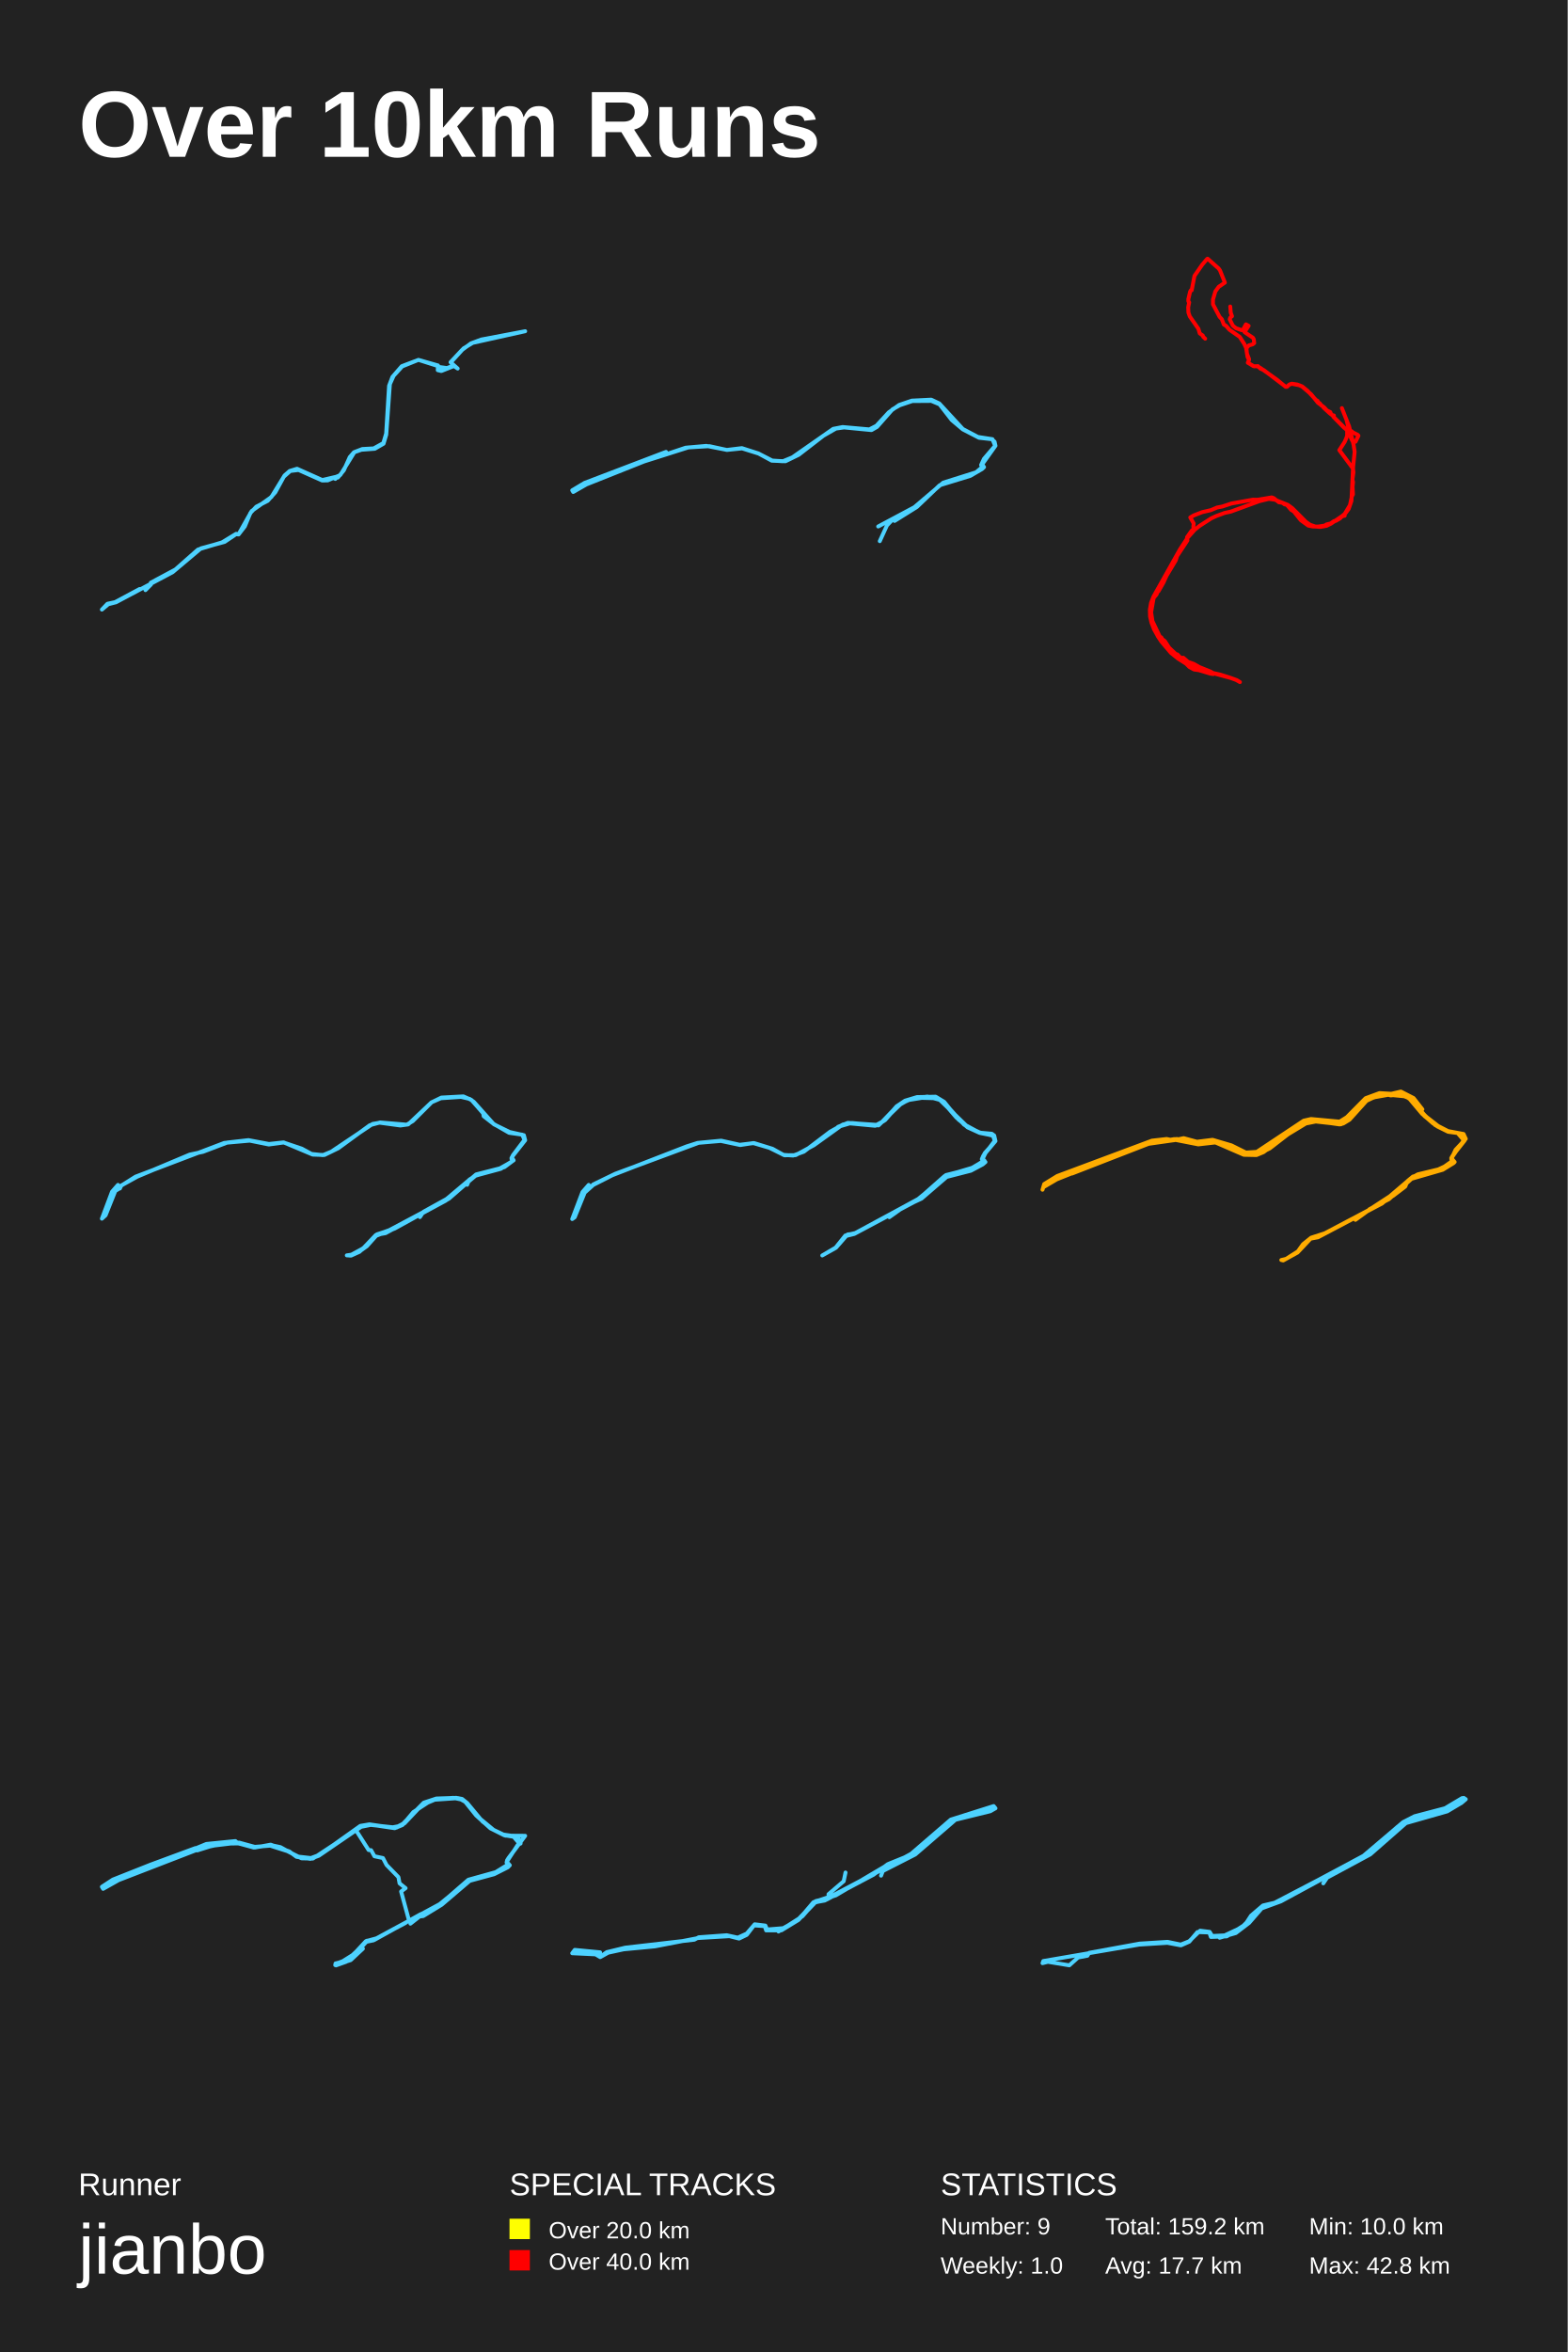
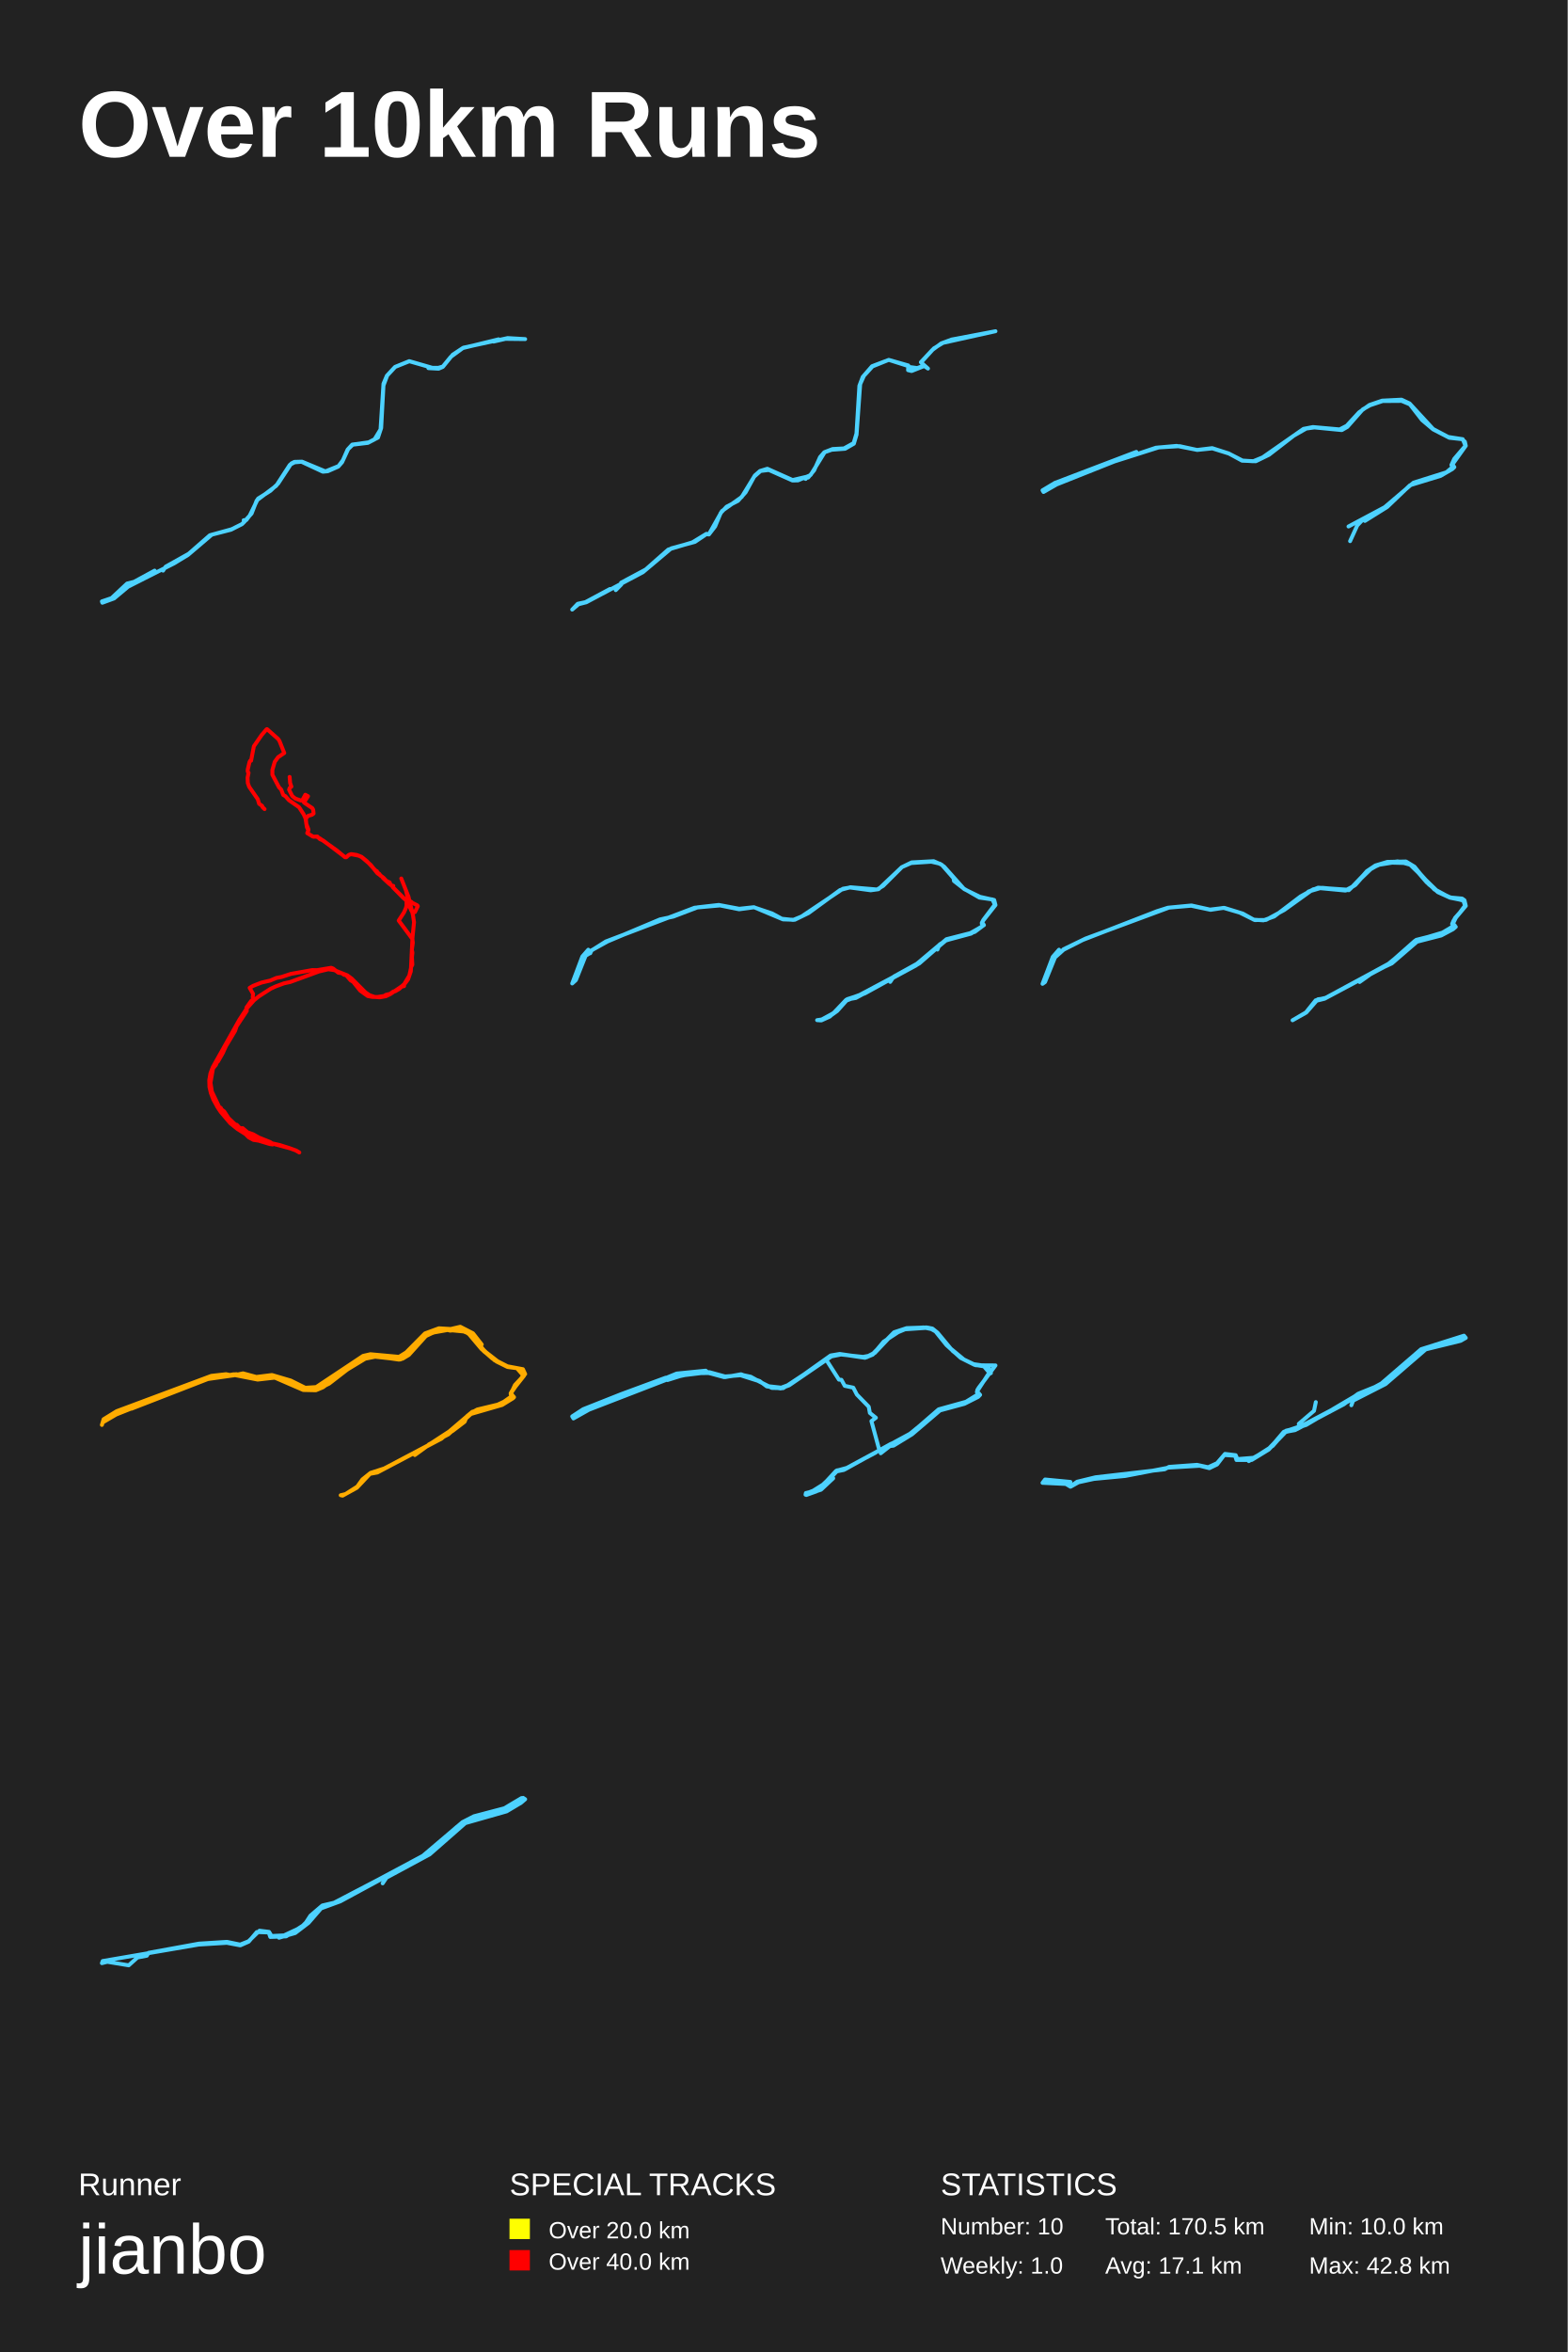
<svg xmlns="http://www.w3.org/2000/svg" baseProfile="full" height="300mm" version="1.1" viewBox="0,0,200,300" width="200mm">
  <defs />
  <rect fill="#222222" height="300" width="200" x="0" y="0" />
  <text fill="#FFFFFF" style="font-size:12px; font-family:Arial; font-weight:bold;" x="10" y="20">Over 10km Runs</text>
  <text fill="#FFFFFF" style="font-size:4px; font-family:Arial" x="10" y="280">Runner</text>
  <text fill="#FFFFFF" style="font-size:9px; font-family:Arial" x="10" y="290">jianbo</text>
  <text fill="#FFFFFF" style="font-size:4px; font-family:Arial" x="65" y="280">SPECIAL TRACKS</text>
  <rect fill="yellow" height="2.6" width="2.6" x="65" y="283" />
  <text fill="#FFFFFF" style="font-size:3px; font-family:Arial" x="70" y="285.5">Over 20.0 km</text>
  <rect fill="red" height="2.6" width="2.6" x="65" y="287" />
  <text fill="#FFFFFF" style="font-size:3px; font-family:Arial" x="70" y="289.5">Over 40.0 km</text>
  <text fill="#FFFFFF" style="font-size:4px; font-family:Arial" x="120" y="280">STATISTICS</text>
-   <text fill="#FFFFFF" style="font-size:3px; font-family:Arial" x="120" y="285">Number: 9</text>
+   <text fill="#FFFFFF" style="font-size:3px; font-family:Arial" x="120" y="285">Number: 10</text>
  <text fill="#FFFFFF" style="font-size:3px; font-family:Arial" x="120" y="290">Weekly: 1.0</text>
-   <text fill="#FFFFFF" style="font-size:3px; font-family:Arial" x="141" y="285">Total: 159.2 km</text>
-   <text fill="#FFFFFF" style="font-size:3px; font-family:Arial" x="141" y="290">Avg: 17.7 km</text>
+   <text fill="#FFFFFF" style="font-size:3px; font-family:Arial" x="141" y="285">Total: 170.5 km</text>
+   <text fill="#FFFFFF" style="font-size:3px; font-family:Arial" x="141" y="290">Avg: 17.1 km</text>
  <text fill="#FFFFFF" style="font-size:3px; font-family:Arial" x="167" y="285">Min: 10.0 km</text>
  <text fill="#FFFFFF" style="font-size:3px; font-family:Arial" x="167" y="290">Max: 42.8 km</text>
-   <polyline fill="none" points="18.557,75.27 19.262,74.558 19.237,74.321 22.368,72.645 25.255,70.099 28.322,69.182 30.119,68.091 30.44,68.138 32.108,65.181 34.623,63.394 36.304,60.642 36.959,60.072 37.895,59.788 41.116,61.227 42.875,60.816 42.785,61.085 42.618,61.006 43.106,60.911 43.863,59.993 44.62,58.301 45.159,57.684 46.224,57.273 47.674,57.194 48.906,56.514 49.265,55.296 49.637,49.207 50.061,48.084 51.254,46.708 53.385,45.901 55.874,46.613 55.9,47.182 55.964,46.803 57.016,46.945 57.85,46.644 58.389,47.008 57.478,46.202 58.928,44.651 60.083,43.797 61.405,43.307 67.0,42.247 60.301,43.734 59.146,44.43 57.504,46.233 57.94,46.676 56.298,47.325 55.848,47.214 55.874,46.692 53.385,45.901 51.306,46.739 50.215,47.941 49.74,49.001 49.278,55.438 48.932,56.593 47.815,57.241 46.096,57.368 45.21,57.684 43.413,60.594 41.809,61.274 41.104,61.29 38.088,59.946 37.036,60.072 36.214,60.8 35.124,62.793 34.148,63.884 32.698,64.627 31.941,65.434 31.235,67.142 30.44,68.17 30.106,68.138 28.656,69.118 25.64,69.941 22.034,72.977 14.797,76.82 13.808,77.073 13.0,77.753 13.706,77.01 14.681,76.804 17.812,75.128" stroke="#4dd2ff" stroke-linecap="round" stroke-linejoin="round" stroke-width="0.5" />
-   <polyline fill="none" points="112.239,69.024 113.149,67.029 113.655,66.494 114.089,66.174 114.133,66.441 116.981,64.659 119.872,61.898 123.776,60.704 125.28,59.831 125.54,59.582 125.308,59.225 127.0,56.856 126.884,56.339 126.523,56.018 124.904,55.84 122.836,54.771 121.419,53.577 119.872,51.581 118.817,51.136 116.388,51.154 114.798,51.688 113.872,52.205 111.892,54.45 111.183,54.86 107.684,54.521 106.643,54.664 105.053,55.573 101.887,58.014 100.21,58.833 98.46,58.762 96.754,57.836 94.643,57.158 92.72,57.39 90.508,56.909 87.819,57.069 82.152,58.869 74.807,61.791 73.13,62.753 73.0,62.539 74.576,61.595 84.581,57.782 84.971,57.64 85.029,57.925 87.472,57.105 90.104,56.873 92.749,57.39 94.672,57.194 96.783,57.853 98.518,58.744 99.877,58.833 101.092,58.334 106.296,54.7 107.496,54.468 110.908,54.771 111.805,54.308 113.381,52.597 114.711,51.653 116.33,51.1 118.802,50.976 119.829,51.457 122.836,54.717 124.759,55.733 126.61,56.018 126.957,56.856 125.525,58.53 125.164,59.314 125.395,59.51 124.528,60.241 120.335,61.559 116.648,64.695 112.036,67.154" stroke="#4dd2ff" stroke-linecap="round" stroke-linejoin="round" stroke-width="0.5" />
-   <polyline fill="none" points="153.753,43.2 153.487,42.949 153.449,42.798 153.06,42.524 152.885,41.936 151.785,40.353 151.614,39.864 151.586,39.195 151.709,38.572 151.605,38.426 151.605,38.164 151.828,37.204 151.922,37.029 152.032,37.029 152.387,35.189 153.373,33.763 154.004,33.023 154.066,33.0 155.46,34.234 155.64,34.479 156.266,36.045 155.479,36.581 155.052,37.169 154.749,38.205 154.749,38.816 155.593,40.417 155.872,40.708 156.138,41.401 156.394,41.541 156.868,42.07 158.158,42.967 158.736,43.863 159.026,44.492 159.078,45.091 159.357,45.819 159.244,46.29 159.922,46.71 160.396,46.721 160.832,46.954 162.909,48.432 164.019,49.34 164.199,49.329 164.512,49.038 164.796,48.939 165.503,49.049 166.124,49.288 166.826,49.864 167.893,51.017 168.097,51.133 168.13,51.261 168.414,51.482 168.523,51.674 168.941,51.971 169.291,52.355 169.713,52.559 169.78,52.751 170.102,53.089 170.169,53.024 170.14,53.147 170.287,53.327 171.866,54.904 171.861,55.55 171.781,55.83 171.544,56.371 170.866,57.418 172.611,59.769 172.668,60.246 172.54,61.154 172.615,61.503 172.554,62.097 172.606,63.068 172.473,63.284 172.222,64.436 171.548,65.559 171.553,65.774 171.231,65.855 170.937,66.135 170.42,66.437 170.188,66.461 169.766,66.763 169.239,66.891 168.988,67.042 168.158,67.165 167.471,67.153 166.906,67.042 165.949,66.35 165.057,65.233 164.725,65.041 164.166,64.389 163.872,64.331 163.616,64.139 163.146,64.063 162.515,63.546 162.25,63.441 160.458,63.743 159.846,63.732 157.105,64.221 155.924,64.61 155.275,64.733 154.474,65.07 153.369,65.326 152.278,65.751 151.851,66.001 152.292,66.781 152.24,67.17 152.307,67.444 152.032,67.682 151.434,68.526 151.486,68.933 150.178,70.917 149.988,71.493 148.821,73.442 148.423,74.32 147.792,75.425 147.664,75.501 147.551,75.821 147.176,76.275 146.854,78.101 147.029,79.23 147.977,81.225 148.162,81.3 148.267,81.51 148.599,81.76 149.153,82.615 150.031,83.447 150.206,83.47 150.064,83.499 150.253,83.516 150.533,83.825 150.784,83.923 150.955,83.894 151.572,84.424 152.297,84.68 153.023,85.092 154.469,85.674 154.805,85.889 154.782,85.976 154.421,85.924 152.989,85.494 152.335,85.395 151.738,85.075 151.325,84.662 150.282,83.999 149.386,83.278 148.167,81.841 147.679,81.108 148.414,82.074 149.76,83.476 150.898,84.325 151.61,84.743 152.98,85.389 156.996,86.471 157.712,86.732 158.186,87.0 157.788,86.756 156.911,86.436 155.673,86.046 153.786,85.627 152.197,85.011 151.344,84.581 150.343,83.906 149.073,82.772 147.612,80.957 147.223,80.259 146.901,79.416 146.721,78.636 146.697,77.776 146.844,76.915 147.148,76.118 150.543,70.062 151.505,68.596 152.401,67.589 153.018,67.089 154.535,66.111 155.161,65.821 156.237,65.425 157.02,65.256 160.68,63.918 161.88,63.633 162.648,63.743 164.298,64.401 164.877,64.826 166.641,66.594 167.158,66.943 167.803,67.159 168.457,67.211 169.244,67.066 169.813,66.786 171.245,65.809 171.686,65.425 172.061,64.913 172.411,63.895 172.62,59.618 172.819,57.628 172.687,56.737 172.113,54.386 171.193,52.053 171.795,53.589 172.317,55.777 172.478,56.15 172.549,56.254 172.748,56.237 172.933,56.342 173.303,55.585 173.246,55.48 172.563,55.137 172.473,55.021 171.767,54.77 171.473,54.555 170.102,53.158 170.173,52.995 170.083,53.054 169.633,52.71 168.831,51.965 168.803,51.861 168.139,51.377 167.281,50.301 166.133,49.317 165.773,49.143 164.81,48.956 164.474,49.061 164.156,49.346 164.033,49.335 161.235,47.21 160.808,47.03 160.481,46.698 159.979,46.727 159.192,46.267 159.339,45.918 159.154,45.51 158.983,44.445 159.324,44.055 159.808,43.921 160.007,43.764 159.955,43.287 159.851,43.083 158.774,42.361 159.296,41.558 158.95,41.372 158.613,41.995 158.423,42.117 157.684,41.861 157.281,41.535 156.882,40.731 156.958,40.499 157.176,40.336 157.015,39.881 156.949,39.096" stroke="red" stroke-linecap="round" stroke-linejoin="round" stroke-width="0.5" />
-   <polyline fill="none" points="53.572,155.239 54.026,154.561 57.273,152.764 60.74,149.797 63.794,149.017 65.184,148.237 65.473,147.898 65.253,147.712 65.445,147.339 66.917,145.389 66.615,144.727 64.95,144.49 62.941,143.337 61.703,142.371 61.648,142.015 60.149,140.302 59.117,139.844 56.31,139.997 55.058,140.607 52.664,142.998 51.894,143.456 48.496,143.168 47.175,143.524 43.157,146.457 41.383,147.322 39.897,147.271 36.182,145.711 34.311,145.914 31.697,145.423 29.014,145.728 25.891,146.915 24.199,147.271 17.513,150.085 15.366,151.272 15.298,151.543 14.706,151.916 13.468,155.019 13.0,155.443 14.293,152.001 15.05,151.136 15.298,151.594 15.463,151.238 17.292,150.085 28.615,145.779 31.862,145.49 34.297,145.982 36.182,145.728 38.494,146.508 39.745,147.186 41.19,147.339 42.263,146.898 47.546,143.354 48.441,143.202 51.082,143.558 52.073,143.422 55.044,140.607 56.241,140.082 58.814,139.912 59.915,140.167 60.451,140.54 63.01,143.405 65.019,144.388 66.835,144.795 67.0,145.44 65.432,147.423 65.253,147.813 65.528,148 63.891,149.085 60.685,149.95 56.847,153.154 49.183,157.291 48.152,157.477 45.868,159.664 44.781,160.156 44.244,160.122 45.042,160.003 46.363,159.189 48.083,157.443 49.761,156.901 56.53,153.306 59.791,150.56 59.598,151.119 59.86,150.475 60.946,149.78 63.863,149.017 65.377,148.101 64.358,148.864 60.616,149.983 57.287,152.883 50.367,156.697 47.986,157.63 46.803,158.952 45.744,159.715 44.616,160.156 46.336,159.223 47.945,157.528 49.679,156.901 56.626,153.205 59.13,151.187 57.025,153.035 55.595,153.815" stroke="#4dd2ff" stroke-linecap="round" stroke-linejoin="round" stroke-width="0.5" />
-   <polyline fill="none" points="113.455,155.253 115.284,153.949 117.567,152.881 120.771,150.119 123.865,149.323 125.364,148.526 125.721,148.221 125.295,147.848 125.377,147.543 126.904,145.51 126.642,144.73 124.965,144.493 123.439,143.798 121.995,142.527 120.125,140.358 118.323,139.866 116.357,140.121 115.009,140.731 112.08,143.544 108.464,143.29 107.432,143.493 103.843,146.069 101.506,147.34 100.076,147.357 98.164,146.408 96.088,145.798 94.438,146.052 91.963,145.527 88.992,145.781 87.604,146.221 78.129,149.899 75.695,151.136 74.595,152.119 73.316,155.27 73.0,155.491 74.306,152.051 75.104,151.136 75.269,151.525 75.695,151.068 78.5,149.712 89.144,145.764 92.004,145.493 94.369,146.018 96.198,145.798 98.549,146.526 99.952,147.306 101.189,147.391 102.551,146.899 105.92,144.34 107.556,143.425 108.697,143.239 111.791,143.527 112.727,143.002 114.39,141.104 115.6,140.392 116.838,140.019 119.684,140.087 123.246,143.544 124.841,144.408 126.807,144.9 126.986,145.561 125.735,147.052 125.336,147.865 125.405,148.204 123.989,149.068 120.647,150.068 116.742,153.254 108.986,157.389 107.969,157.643 106.649,159.151 104.902,160.134 106.607,159.134 107.845,157.592 109.069,157.321 117.292,152.847 120.51,150 124.154,148.916 125.529,148.035 125.254,147.848 125.474,147.357 126.945,145.561 126.794,144.866 125.02,144.51 122.998,143.459 120.358,140.527 119.382,140.036 118.021,139.968 115.82,140.324 114.487,141.087 112.905,142.883 111.668,143.595 108.422,143.29 106.91,143.73 108.161,143.222 111.819,143.476 112.52,143.103 114.5,141.036 115.463,140.392 116.989,139.934 119.368,139.883 120.455,140.544 122.311,142.832 123.562,143.781 125.047,144.476 126.532,144.612 126.835,144.832 127.0,145.544 125.625,147.086 125.322,147.797 125.597,148.035 123.769,149.102 120.675,149.882 117.374,152.813 109.124,157.27 108.106,157.507 107.556,157.965 108.134,157.456 108.849,157.372" stroke="#4dd2ff" stroke-linecap="round" stroke-linejoin="round" stroke-width="0.5" />
-   <polyline fill="none" points="172.922,155.589 174.946,154.121 177.199,152.954 180.083,150.354 184.058,149.205 185.436,148.356 185.579,148.214 185.149,147.701 186.813,145.42 186.555,144.624 184.804,144.306 182.81,143.28 181.418,142.06 179.739,140.062 178.576,139.602 177.428,139.725 176.639,139.513 174.458,140.274 172.162,142.82 171.373,143.298 170.899,143.422 167.914,142.997 166.867,143.139 164.298,144.695 161.988,146.481 160.323,147.295 158.773,147.277 155.444,145.774 154.238,145.668 153.019,145.951 150.723,145.314 149.79,145.296 146.776,145.809 142.572,147.33 134.822,150.425 133.1,151.433 133.0,151.751 133.215,151.026 134.88,150 146.963,145.491 148.843,145.279 149.689,145.455 151.01,145.173 152.703,145.632 154.698,145.385 157.094,146.092 158.945,147.012 160.337,146.923 166.321,142.944 167.254,142.732 170.913,143.068 171.817,142.502 174.214,140.079 175.993,139.425 177.5,139.513 178.72,139.23 180.341,140.062 181.461,141.494 181.231,141.742 183.097,143.51 184.847,144.341 185.952,144.518 186.569,145.226 186.9,145.208 185.221,147.648 185.364,148.073 183.986,149.081 180.241,150.177 176.323,153.502 168.144,157.817 167.197,157.993 165.532,159.762 163.71,160.77 163.466,160.717 164.068,160.575 165.575,159.62 166.235,158.701 167.268,157.87 169.019,157.304 174.515,154.404 177.5,152.459 177.701,152.547 179.28,151.344 179.552,150.655 179.997,150.283 180.887,149.788 183.9,149.063 185.378,148.02 185.163,147.808 185.264,147.489 186.842,145.491 186.77,144.872 186.34,144.571 184.747,144.359 183.355,143.669 181.733,142.361 180.112,140.362 179.351,139.849 177.141,139.637 175.261,139.973 174.329,140.415 171.975,142.891 171.071,143.404 167.857,143.05 166.092,143.404 161.184,146.959 160.294,147.33 158.687,147.295 155.056,145.721 152.875,145.968 149.991,145.402 146.518,145.898 136.774,149.682 146.805,145.721 150.149,145.279 152.961,145.951 154.812,145.615 156.821,146.234 159.046,147.295 160.495,147.189 166.436,143.174 167.197,142.997 171.086,143.28 172.09,142.644 173.755,140.822 174.731,140.15 175.993,139.725 178.691,139.513 179.724,139.902 181.877,142.378 183.556,143.687 184.733,144.271 186.713,144.642 187.0,145.261 185.694,146.658 185.149,147.825 185.264,148.144 184.761,148.568 183.212,149.293 180.255,150.071 176.481,153.29 174.702,154.245" stroke="#ffac00" stroke-linecap="round" stroke-linejoin="round" stroke-width="0.5" />
-   <polyline fill="none" points="52.36,245.365 53.532,244.449 53.99,244.396 56.349,242.952 59.923,239.904 63.04,239.058 64.784,238.177 65.041,237.913 64.627,237.56 64.698,237.261 67.0,234.16 64.484,234.142 62.968,233.402 60.752,231.57 59.351,229.825 58.493,229.35 55.105,229.579 52.732,231.129 51.345,232.785 50.358,233.191 47.384,232.75 46.069,233.014 40.679,236.697 39.607,237.102 37.82,236.838 36.905,236.151 34.531,235.287 32.501,235.657 30.557,235.041 29.241,234.988 25.567,235.781 15.13,239.815 13.157,240.925 13.0,240.661 14.401,239.745 19.248,237.824 24.924,235.728 24.938,235.974 26.983,235.305 30.5,235.023 32.501,235.569 34.803,235.393 35.775,235.604 37.948,236.803 39.664,236.996 40.793,236.574 45.969,232.891 47.127,232.697 49.929,233.103 50.787,232.944 51.402,232.627 54.061,229.931 55.662,229.402 58.207,229.314 58.951,229.455 59.608,229.984 61.553,232.327 62.825,233.332 64.226,234.001 65.442,234.177 66.071,234.917 66.414,234.812 66.414,235.146 66.071,235.287 64.77,237.296 64.655,237.595 64.913,237.754 63.397,238.811 59.894,239.763 55.419,243.427 53.618,244.185 47.756,247.444 46.784,247.638 45.168,249.364 43.324,250.404 45.125,249.276 46.67,247.603 48.028,247.233 56.277,242.775 59.751,239.763 63.24,238.794 64.612,237.948 64.87,237.719 64.627,237.543 64.841,237.032 66.357,235.023 66.099,234.371 64.326,234.089 62.568,233.208 60.809,231.622 59.508,229.931 58.894,229.543 57.807,229.314 55.705,229.455 53.804,230.248 51.602,232.574 50.573,233.12 47.27,232.768 46.069,232.997 39.907,237.067 38.463,237.032 36.662,236.115 34.331,235.375 32.373,235.657 30.428,235.129 29.413,235.146 27.068,235.428 25.153,236.027 25.081,235.71 26.325,235.199 30.028,234.829 30.385,235.129 32.444,235.622 34.446,235.375 36.461,236.01 38.363,236.961 39.564,237.049 40.808,236.574 45.383,233.402 47.027,235.974 47.342,235.992 47.77,236.767 48.857,236.996 49.315,237.877 50.83,239.428 50.973,240.221 51.745,240.837 51.173,241.26 52.188,244.995 47.642,247.497 46.77,247.673 44.439,249.875 42.824,250.492 42.867,250.686 44.153,250.228 46.298,248.554 44.739,250.016 42.766,250.65 42.809,250.439 43.81,250.192 45.197,249.259 46.77,247.55 47.699,247.409 51.731,245.277" stroke="#4dd2ff" stroke-linecap="round" stroke-linejoin="round" stroke-width="0.5" />
-   <polyline fill="none" points="112.4,239.243 112.631,238.651 116.761,236.544 121.89,232.117 126.328,231.028 127.0,230.649 126.827,230.436 121.66,232.022 116.819,236.189 114.436,237.538 113.495,237.704 106.637,241.752 104.063,242.604 101.854,244.9 99.683,246.226 97.743,246.226 97.57,245.682 96.187,245.587 95.265,246.794 94.285,247.268 93.055,246.96 89.079,247.197 83.546,248.262 79.551,248.64 77.591,249.067 76.573,249.635 75.978,249.28 73.0,249.138 73.327,248.711 76.554,249.019 76.573,249.587 77.418,248.996 79.762,248.427 88.58,247.41 89.137,247.102 92.71,246.841 94.131,247.149 95.265,246.628 96.283,245.445 97.647,245.611 97.858,246.108 99.914,245.942 101.7,244.948 104.063,242.486 105.542,242.131 116.108,236.568 121.295,232.094 126.769,230.365 121.506,232.117 116.338,236.402 105.504,242.273 103.871,242.699 102.372,244.427 99.318,246.368 102.027,244.687 103.775,242.628 106.311,241.776 111.689,238.935 113.38,237.728 116.3,236.544 121.179,232.283 126.347,230.602 121.525,232.094 116.55,236.378 113.745,237.893 113.265,237.775 111.44,239.124 105.216,242.415 103.928,242.652 105.734,241.989 105.696,241.61 107.636,239.953 107.867,238.84" stroke="#4dd2ff" stroke-linecap="round" stroke-linejoin="round" stroke-width="0.5" />
-   <polyline fill="none" points="168.818,240.225 169.304,239.501 174.811,236.532 179.367,232.54 184.631,231.043 186.474,229.945 187.0,229.496 186.737,229.321 184.429,230.793 179.306,232.29 174.123,236.682 163.472,242.396 160.901,243.294 159.22,245.24 156.507,246.986 154.483,247.061 154.28,246.487 152.762,246.437 151.729,247.66 150.656,248.134 148.935,247.81 145.331,248.034 133.101,250.13 133.0,250.404 133.688,250.23 136.422,250.679 137.535,249.681 138.73,249.456 138.953,249.082 145.391,247.909 148.955,247.685 150.636,248.034 151.709,247.61 153.106,246.263 154.321,246.412 154.645,246.936 156.71,246.837 158.775,245.614 159.605,244.342 161.124,243.044 162.622,242.695 173.718,236.906 179.002,232.415 180.46,231.667 184.348,230.644 186.534,229.346 183.963,230.968 179.488,232.166 174.062,236.757 163.412,242.52 160.962,243.418 159.362,245.265 157.661,246.562 155.596,247.161 158.411,245.839 161.184,243.069 162.622,242.77 174.649,236.333 178.314,232.989 173.92,236.832 165.72,241.148" stroke="#4dd2ff" stroke-linecap="round" stroke-linejoin="round" stroke-width="0.5" />
+   <polyline fill="none" points="20.805,72.784 21.132,72.28 24.069,70.636 26.772,68.271 29.545,67.507 30.902,66.829 31.23,66.497 31.09,66.353 31.417,66.339 31.862,65.748 32.915,63.599 34.495,62.604 35.478,61.681 37.163,59.114 37.56,58.912 38.532,58.884 41.515,60.124 43.189,59.446 43.75,58.696 44.347,57.341 44.932,56.706 47.026,56.418 47.787,56.028 48.548,54.774 48.922,48.947 49.355,47.923 50.396,46.799 52.21,46.063 55.159,46.914 55.919,46.914 56.493,46.755 57.499,45.529 59.114,44.347 64.765,43.121 67.0,43.251 64.484,43.222 62.975,43.568 63.607,43.279 59.02,44.404 57.756,45.241 56.493,46.799 55.954,47.029 54.655,46.957 54.585,46.755 52.222,46.077 50.42,46.799 49.402,47.895 48.922,49.164 48.629,54.586 48.22,55.812 46.933,56.49 45.002,56.721 44.417,57.283 43.645,58.956 43.153,59.518 41.808,60.109 41.188,60.167 38.461,58.898 37.584,58.97 36.975,59.287 35.244,61.955 32.751,63.83 32.096,65.503 30.867,66.858 29.475,67.565 27.018,68.199 23.987,70.78 22.209,71.861 16.346,74.832 14.556,76.331 13.059,76.879 13.0,76.706 14.229,76.288 16.218,74.428 17.095,74.212 19.728,72.784" stroke="#4dd2ff" stroke-linecap="round" stroke-linejoin="round" stroke-width="0.5" />
+   <polyline fill="none" points="78.557,75.27 79.262,74.558 79.237,74.321 82.368,72.645 85.255,70.099 88.322,69.182 90.119,68.091 90.44,68.138 92.108,65.181 94.623,63.394 96.304,60.642 96.959,60.072 97.895,59.788 101.116,61.227 102.875,60.816 102.785,61.085 102.618,61.006 103.106,60.911 103.863,59.993 104.62,58.301 105.159,57.684 106.224,57.273 107.674,57.194 108.906,56.514 109.265,55.296 109.637,49.207 110.061,48.084 111.254,46.708 113.385,45.901 115.874,46.613 115.9,47.182 115.964,46.803 117.016,46.945 117.85,46.644 118.389,47.008 117.478,46.202 118.928,44.651 120.083,43.797 121.405,43.307 127.0,42.247 120.301,43.734 119.146,44.43 117.504,46.233 117.94,46.676 116.298,47.325 115.848,47.214 115.874,46.692 113.385,45.901 111.306,46.739 110.215,47.941 109.74,49.001 109.278,55.438 108.932,56.593 107.815,57.241 106.096,57.368 105.21,57.684 103.413,60.594 101.809,61.274 101.104,61.29 98.088,59.946 97.036,60.072 96.214,60.8 95.124,62.793 94.148,63.884 92.698,64.627 91.941,65.434 91.235,67.142 90.44,68.17 90.106,68.138 88.656,69.118 85.64,69.941 82.034,72.977 74.797,76.82 73.808,77.073 73.0,77.753 73.706,77.01 74.681,76.804 77.812,75.128" stroke="#4dd2ff" stroke-linecap="round" stroke-linejoin="round" stroke-width="0.5" />
+   <polyline fill="none" points="172.239,69.024 173.149,67.029 173.655,66.494 174.089,66.174 174.133,66.441 176.981,64.659 179.872,61.898 183.776,60.704 185.28,59.831 185.54,59.582 185.308,59.225 187.0,56.856 186.884,56.339 186.523,56.018 184.904,55.84 182.836,54.771 181.419,53.577 179.872,51.581 178.817,51.136 176.388,51.154 174.798,51.688 173.872,52.205 171.892,54.45 171.183,54.86 167.684,54.521 166.643,54.664 165.053,55.573 161.887,58.014 160.21,58.833 158.46,58.762 156.754,57.836 154.643,57.158 152.72,57.39 150.508,56.909 147.819,57.069 142.152,58.869 134.807,61.791 133.13,62.753 133.0,62.539 134.576,61.595 144.581,57.782 144.971,57.64 145.029,57.925 147.472,57.105 150.104,56.873 152.749,57.39 154.672,57.194 156.783,57.853 158.518,58.744 159.877,58.833 161.092,58.334 166.296,54.7 167.496,54.468 170.908,54.771 171.805,54.308 173.381,52.597 174.711,51.653 176.33,51.1 178.802,50.976 179.829,51.457 182.836,54.717 184.759,55.733 186.61,56.018 186.957,56.856 185.525,58.53 185.164,59.314 185.395,59.51 184.528,60.241 180.335,61.559 176.648,64.695 172.036,67.154" stroke="#4dd2ff" stroke-linecap="round" stroke-linejoin="round" stroke-width="0.5" />
+   <polyline fill="none" points="33.753,103.2 33.487,102.949 33.449,102.798 33.06,102.524 32.885,101.936 31.785,100.353 31.614,99.864 31.586,99.195 31.709,98.572 31.605,98.426 31.605,98.164 31.828,97.204 31.922,97.029 32.032,97.029 32.387,95.189 33.373,93.763 34.004,93.023 34.066,93.0 35.46,94.234 35.64,94.479 36.266,96.045 35.479,96.581 35.052,97.169 34.749,98.205 34.749,98.816 35.593,100.417 35.872,100.708 36.138,101.401 36.394,101.541 36.868,102.07 38.158,102.967 38.736,103.863 39.026,104.492 39.078,105.091 39.357,105.819 39.244,106.29 39.922,106.71 40.396,106.721 40.832,106.954 42.909,108.432 44.019,109.34 44.199,109.329 44.512,109.038 44.796,108.939 45.503,109.049 46.124,109.288 46.826,109.864 47.893,111.017 48.097,111.133 48.13,111.261 48.414,111.482 48.523,111.674 48.941,111.971 49.291,112.355 49.713,112.559 49.78,112.751 50.102,113.089 50.169,113.024 50.14,113.147 50.287,113.327 51.866,114.904 51.861,115.55 51.781,115.83 51.544,116.371 50.866,117.418 52.611,119.769 52.668,120.246 52.54,121.154 52.615,121.503 52.554,122.097 52.606,123.068 52.473,123.284 52.222,124.436 51.548,125.559 51.553,125.774 51.231,125.855 50.937,126.135 50.42,126.437 50.188,126.461 49.766,126.763 49.239,126.891 48.988,127.042 48.158,127.165 47.471,127.153 46.906,127.042 45.949,126.35 45.057,125.233 44.725,125.041 44.166,124.389 43.872,124.331 43.616,124.139 43.146,124.063 42.515,123.546 42.25,123.441 40.458,123.743 39.846,123.732 37.105,124.221 35.924,124.61 35.275,124.733 34.474,125.07 33.369,125.326 32.278,125.751 31.851,126.001 32.292,126.781 32.24,127.17 32.307,127.444 32.032,127.682 31.434,128.526 31.486,128.933 30.178,130.917 29.988,131.493 28.821,133.442 28.423,134.32 27.792,135.425 27.664,135.501 27.551,135.821 27.176,136.275 26.854,138.101 27.029,139.23 27.977,141.225 28.162,141.3 28.267,141.51 28.599,141.76 29.153,142.615 30.031,143.447 30.206,143.47 30.064,143.499 30.253,143.516 30.533,143.825 30.784,143.923 30.955,143.894 31.572,144.424 32.297,144.68 33.023,145.092 34.469,145.674 34.805,145.889 34.782,145.976 34.421,145.924 32.989,145.494 32.335,145.395 31.738,145.075 31.325,144.662 30.282,143.999 29.386,143.278 28.167,141.841 27.679,141.108 28.414,142.074 29.76,143.476 30.898,144.325 31.61,144.743 32.98,145.389 36.996,146.471 37.712,146.732 38.186,147.0 37.788,146.756 36.911,146.436 35.673,146.046 33.786,145.627 32.197,145.011 31.344,144.581 30.343,143.906 29.073,142.772 27.612,140.957 27.223,140.259 26.901,139.416 26.721,138.636 26.697,137.776 26.844,136.915 27.148,136.118 30.543,130.062 31.505,128.596 32.401,127.589 33.018,127.089 34.535,126.111 35.161,125.821 36.237,125.425 37.02,125.256 40.68,123.918 41.88,123.633 42.648,123.743 44.298,124.401 44.877,124.826 46.641,126.594 47.158,126.943 47.803,127.159 48.457,127.211 49.244,127.066 49.813,126.786 51.245,125.809 51.686,125.425 52.061,124.913 52.411,123.895 52.62,119.618 52.819,117.628 52.687,116.737 52.113,114.386 51.193,112.053 51.795,113.589 52.317,115.777 52.478,116.15 52.549,116.254 52.748,116.237 52.933,116.342 53.303,115.585 53.246,115.48 52.563,115.137 52.473,115.021 51.767,114.77 51.473,114.555 50.102,113.158 50.173,112.995 50.083,113.054 49.633,112.71 48.831,111.965 48.803,111.861 48.139,111.377 47.281,110.301 46.133,109.317 45.773,109.143 44.81,108.956 44.474,109.061 44.156,109.346 44.033,109.335 41.235,107.21 40.808,107.03 40.481,106.698 39.979,106.727 39.192,106.267 39.339,105.918 39.154,105.51 38.983,104.445 39.324,104.055 39.808,103.921 40.007,103.764 39.955,103.287 39.851,103.083 38.774,102.361 39.296,101.558 38.95,101.372 38.613,101.995 38.423,102.117 37.684,101.861 37.281,101.535 36.882,100.731 36.958,100.499 37.176,100.336 37.015,99.881 36.949,99.096" stroke="red" stroke-linecap="round" stroke-linejoin="round" stroke-width="0.5" />
+   <polyline fill="none" points="113.572,125.239 114.026,124.561 117.273,122.764 120.74,119.797 123.794,119.017 125.184,118.237 125.473,117.898 125.253,117.712 125.445,117.339 126.917,115.389 126.615,114.727 124.95,114.49 122.941,113.337 121.703,112.371 121.648,112.015 120.149,110.302 119.117,109.844 116.31,109.997 115.058,110.607 112.664,112.998 111.894,113.456 108.496,113.168 107.175,113.524 103.157,116.457 101.383,117.322 99.897,117.271 96.182,115.711 94.311,115.914 91.697,115.423 89.014,115.728 85.891,116.915 84.199,117.271 77.513,120.085 75.366,121.272 75.298,121.543 74.706,121.916 73.468,125.019 73.0,125.443 74.293,122.001 75.05,121.136 75.298,121.594 75.463,121.238 77.292,120.085 88.615,115.779 91.862,115.49 94.297,115.982 96.182,115.728 98.494,116.508 99.745,117.186 101.19,117.339 102.263,116.898 107.546,113.354 108.441,113.202 111.082,113.558 112.073,113.422 115.044,110.607 116.241,110.082 118.814,109.912 119.915,110.167 120.451,110.54 123.01,113.405 125.019,114.388 126.835,114.795 127.0,115.44 125.432,117.423 125.253,117.813 125.528,118 123.891,119.085 120.685,119.95 116.847,123.154 109.183,127.291 108.152,127.477 105.868,129.664 104.781,130.156 104.244,130.122 105.042,130.003 106.363,129.189 108.083,127.443 109.761,126.901 116.53,123.306 119.791,120.56 119.598,121.119 119.86,120.475 120.946,119.78 123.863,119.017 125.377,118.101 124.358,118.864 120.616,119.983 117.287,122.883 110.367,126.697 107.986,127.63 106.803,128.952 105.744,129.715 104.616,130.156 106.336,129.223 107.945,127.528 109.679,126.901 116.626,123.205 119.13,121.187 117.025,123.035 115.595,123.815" stroke="#4dd2ff" stroke-linecap="round" stroke-linejoin="round" stroke-width="0.5" />
+   <polyline fill="none" points="173.455,125.253 175.284,123.949 177.567,122.881 180.771,120.119 183.865,119.323 185.364,118.526 185.721,118.221 185.295,117.848 185.377,117.543 186.904,115.51 186.642,114.73 184.965,114.493 183.439,113.798 181.995,112.527 180.125,110.358 178.323,109.866 176.357,110.121 175.009,110.731 172.08,113.544 168.464,113.29 167.432,113.493 163.843,116.069 161.506,117.34 160.076,117.357 158.164,116.408 156.088,115.798 154.438,116.052 151.963,115.527 148.992,115.781 147.604,116.221 138.129,119.899 135.695,121.136 134.595,122.119 133.316,125.27 133.0,125.491 134.306,122.051 135.104,121.136 135.269,121.525 135.695,121.068 138.5,119.712 149.144,115.764 152.004,115.493 154.369,116.018 156.198,115.798 158.549,116.526 159.952,117.306 161.189,117.391 162.551,116.899 165.92,114.34 167.556,113.425 168.697,113.239 171.791,113.527 172.727,113.002 174.39,111.104 175.6,110.392 176.838,110.019 179.684,110.087 183.246,113.544 184.841,114.408 186.807,114.9 186.986,115.561 185.735,117.052 185.336,117.865 185.405,118.204 183.989,119.068 180.647,120.068 176.742,123.254 168.986,127.389 167.969,127.643 166.649,129.151 164.902,130.134 166.607,129.134 167.845,127.592 169.069,127.321 177.292,122.847 180.51,120 184.154,118.916 185.529,118.035 185.254,117.848 185.474,117.357 186.945,115.561 186.794,114.866 185.02,114.51 182.998,113.459 180.358,110.527 179.382,110.036 178.021,109.968 175.82,110.324 174.487,111.087 172.905,112.883 171.668,113.595 168.422,113.29 166.91,113.73 168.161,113.222 171.819,113.476 172.52,113.103 174.5,111.036 175.463,110.392 176.989,109.934 179.368,109.883 180.455,110.544 182.311,112.832 183.562,113.781 185.047,114.476 186.532,114.612 186.835,114.832 187.0,115.544 185.625,117.086 185.322,117.797 185.597,118.035 183.769,119.102 180.675,119.882 177.374,122.813 169.124,127.27 168.106,127.507 167.556,127.965 168.134,127.456 168.849,127.372" stroke="#4dd2ff" stroke-linecap="round" stroke-linejoin="round" stroke-width="0.5" />
+   <polyline fill="none" points="52.922,185.589 54.946,184.121 57.199,182.954 60.083,180.354 64.058,179.205 65.436,178.356 65.579,178.214 65.149,177.701 66.813,175.42 66.555,174.624 64.804,174.306 62.81,173.28 61.418,172.06 59.739,170.062 58.576,169.602 57.428,169.725 56.639,169.513 54.458,170.274 52.162,172.82 51.373,173.298 50.899,173.422 47.914,172.997 46.867,173.139 44.298,174.695 41.988,176.481 40.323,177.295 38.773,177.277 35.444,175.774 34.238,175.668 33.019,175.951 30.723,175.314 29.79,175.296 26.776,175.809 22.572,177.33 14.822,180.425 13.1,181.433 13.0,181.751 13.215,181.026 14.88,180 26.963,175.491 28.843,175.279 29.689,175.455 31.01,175.173 32.703,175.632 34.698,175.385 37.094,176.092 38.945,177.012 40.337,176.923 46.321,172.944 47.254,172.732 50.913,173.068 51.817,172.502 54.214,170.079 55.993,169.425 57.5,169.513 58.72,169.23 60.341,170.062 61.461,171.494 61.231,171.742 63.097,173.51 64.847,174.341 65.952,174.518 66.569,175.226 66.9,175.208 65.221,177.648 65.364,178.073 63.986,179.081 60.241,180.177 56.323,183.502 48.144,187.817 47.197,187.993 45.532,189.762 43.71,190.77 43.466,190.717 44.068,190.575 45.575,189.62 46.235,188.701 47.268,187.87 49.019,187.304 54.515,184.404 57.5,182.459 57.701,182.547 59.28,181.344 59.552,180.655 59.997,180.283 60.887,179.788 63.9,179.063 65.378,178.02 65.163,177.808 65.264,177.489 66.842,175.491 66.77,174.872 66.34,174.571 64.747,174.359 63.355,173.669 61.733,172.361 60.112,170.362 59.351,169.849 57.141,169.637 55.261,169.973 54.329,170.415 51.975,172.891 51.071,173.404 47.857,173.05 46.092,173.404 41.184,176.959 40.294,177.33 38.687,177.295 35.056,175.721 32.875,175.968 29.991,175.402 26.518,175.898 16.774,179.682 26.805,175.721 30.149,175.279 32.961,175.951 34.812,175.615 36.821,176.234 39.046,177.295 40.495,177.189 46.436,173.174 47.197,172.997 51.086,173.28 52.09,172.644 53.755,170.822 54.731,170.15 55.993,169.725 58.691,169.513 59.724,169.902 61.877,172.378 63.556,173.687 64.733,174.271 66.713,174.642 67.0,175.261 65.694,176.658 65.149,177.825 65.264,178.144 64.761,178.568 63.212,179.293 60.255,180.071 56.481,183.29 54.702,184.245" stroke="#ffac00" stroke-linecap="round" stroke-linejoin="round" stroke-width="0.5" />
+   <polyline fill="none" points="112.36,185.365 113.532,184.449 113.99,184.396 116.349,182.952 119.923,179.904 123.04,179.058 124.784,178.177 125.041,177.913 124.627,177.56 124.698,177.261 127.0,174.16 124.484,174.142 122.968,173.402 120.752,171.57 119.351,169.825 118.493,169.35 115.105,169.579 112.732,171.129 111.345,172.785 110.358,173.191 107.384,172.75 106.069,173.014 100.679,176.697 99.607,177.102 97.82,176.838 96.905,176.151 94.531,175.287 92.501,175.657 90.557,175.041 89.241,174.988 85.567,175.781 75.13,179.815 73.157,180.925 73.0,180.661 74.401,179.745 79.248,177.824 84.924,175.728 84.938,175.974 86.983,175.305 90.5,175.023 92.501,175.569 94.803,175.393 95.775,175.604 97.948,176.803 99.664,176.996 100.793,176.574 105.969,172.891 107.127,172.697 109.929,173.103 110.787,172.944 111.402,172.627 114.061,169.931 115.662,169.402 118.207,169.314 118.951,169.455 119.608,169.984 121.553,172.327 122.825,173.332 124.226,174.001 125.442,174.177 126.071,174.917 126.414,174.812 126.414,175.146 126.071,175.287 124.77,177.296 124.655,177.595 124.913,177.754 123.397,178.811 119.894,179.763 115.419,183.427 113.618,184.185 107.756,187.444 106.784,187.638 105.168,189.364 103.324,190.404 105.125,189.276 106.67,187.603 108.028,187.233 116.277,182.775 119.751,179.763 123.24,178.794 124.612,177.948 124.87,177.719 124.627,177.543 124.841,177.032 126.357,175.023 126.099,174.371 124.326,174.089 122.568,173.208 120.809,171.622 119.508,169.931 118.894,169.543 117.807,169.314 115.705,169.455 113.804,170.248 111.602,172.574 110.573,173.12 107.27,172.768 106.069,172.997 99.907,177.067 98.463,177.032 96.662,176.115 94.331,175.375 92.373,175.657 90.428,175.129 89.413,175.146 87.068,175.428 85.153,176.027 85.081,175.71 86.325,175.199 90.028,174.829 90.385,175.129 92.444,175.622 94.446,175.375 96.461,176.01 98.363,176.961 99.564,177.049 100.808,176.574 105.383,173.402 107.027,175.974 107.342,175.992 107.77,176.767 108.857,176.996 109.315,177.877 110.83,179.428 110.973,180.221 111.745,180.837 111.173,181.26 112.188,184.995 107.642,187.497 106.77,187.673 104.439,189.875 102.824,190.492 102.867,190.686 104.153,190.228 106.298,188.554 104.739,190.016 102.766,190.65 102.809,190.439 103.81,190.192 105.197,189.259 106.77,187.55 107.699,187.409 111.731,185.277" stroke="#4dd2ff" stroke-linecap="round" stroke-linejoin="round" stroke-width="0.5" />
+   <polyline fill="none" points="172.4,179.243 172.631,178.651 176.761,176.544 181.89,172.117 186.328,171.028 187.0,170.649 186.827,170.436 181.66,172.022 176.819,176.189 174.436,177.538 173.495,177.704 166.637,181.752 164.063,182.604 161.854,184.9 159.683,186.226 157.743,186.226 157.57,185.682 156.187,185.587 155.265,186.794 154.285,187.268 153.055,186.96 149.079,187.197 143.546,188.262 139.551,188.64 137.591,189.067 136.573,189.635 135.978,189.28 133.0,189.138 133.327,188.711 136.554,189.019 136.573,189.587 137.418,188.996 139.762,188.427 148.58,187.41 149.137,187.102 152.71,186.841 154.131,187.149 155.265,186.628 156.283,185.445 157.647,185.611 157.858,186.108 159.914,185.942 161.7,184.948 164.063,182.486 165.542,182.131 176.108,176.568 181.295,172.094 186.769,170.365 181.506,172.117 176.338,176.402 165.504,182.273 163.871,182.699 162.372,184.427 159.318,186.368 162.027,184.687 163.775,182.628 166.311,181.776 171.689,178.935 173.38,177.728 176.3,176.544 181.179,172.283 186.347,170.602 181.525,172.094 176.55,176.378 173.745,177.893 173.265,177.775 171.44,179.124 165.216,182.415 163.928,182.652 165.734,181.989 165.696,181.61 167.636,179.953 167.867,178.84" stroke="#4dd2ff" stroke-linecap="round" stroke-linejoin="round" stroke-width="0.5" />
+   <polyline fill="none" points="48.818,240.225 49.304,239.501 54.811,236.532 59.367,232.54 64.631,231.043 66.474,229.945 67.0,229.496 66.737,229.321 64.429,230.793 59.306,232.29 54.123,236.682 43.472,242.396 40.901,243.294 39.22,245.24 36.507,246.986 34.483,247.061 34.28,246.487 32.762,246.437 31.729,247.66 30.656,248.134 28.935,247.81 25.331,248.034 13.101,250.13 13.0,250.404 13.688,250.23 16.422,250.679 17.535,249.681 18.73,249.456 18.953,249.082 25.391,247.909 28.955,247.685 30.636,248.034 31.709,247.61 33.106,246.263 34.321,246.412 34.645,246.936 36.71,246.837 38.775,245.614 39.605,244.342 41.124,243.044 42.622,242.695 53.718,236.906 59.002,232.415 60.46,231.667 64.348,230.644 66.534,229.346 63.963,230.968 59.488,232.166 54.062,236.757 43.412,242.52 40.962,243.418 39.362,245.265 37.661,246.562 35.596,247.161 38.411,245.839 41.184,243.069 42.622,242.77 54.649,236.333 58.314,232.989 53.92,236.832 45.72,241.148" stroke="#4dd2ff" stroke-linecap="round" stroke-linejoin="round" stroke-width="0.5" />
</svg>
